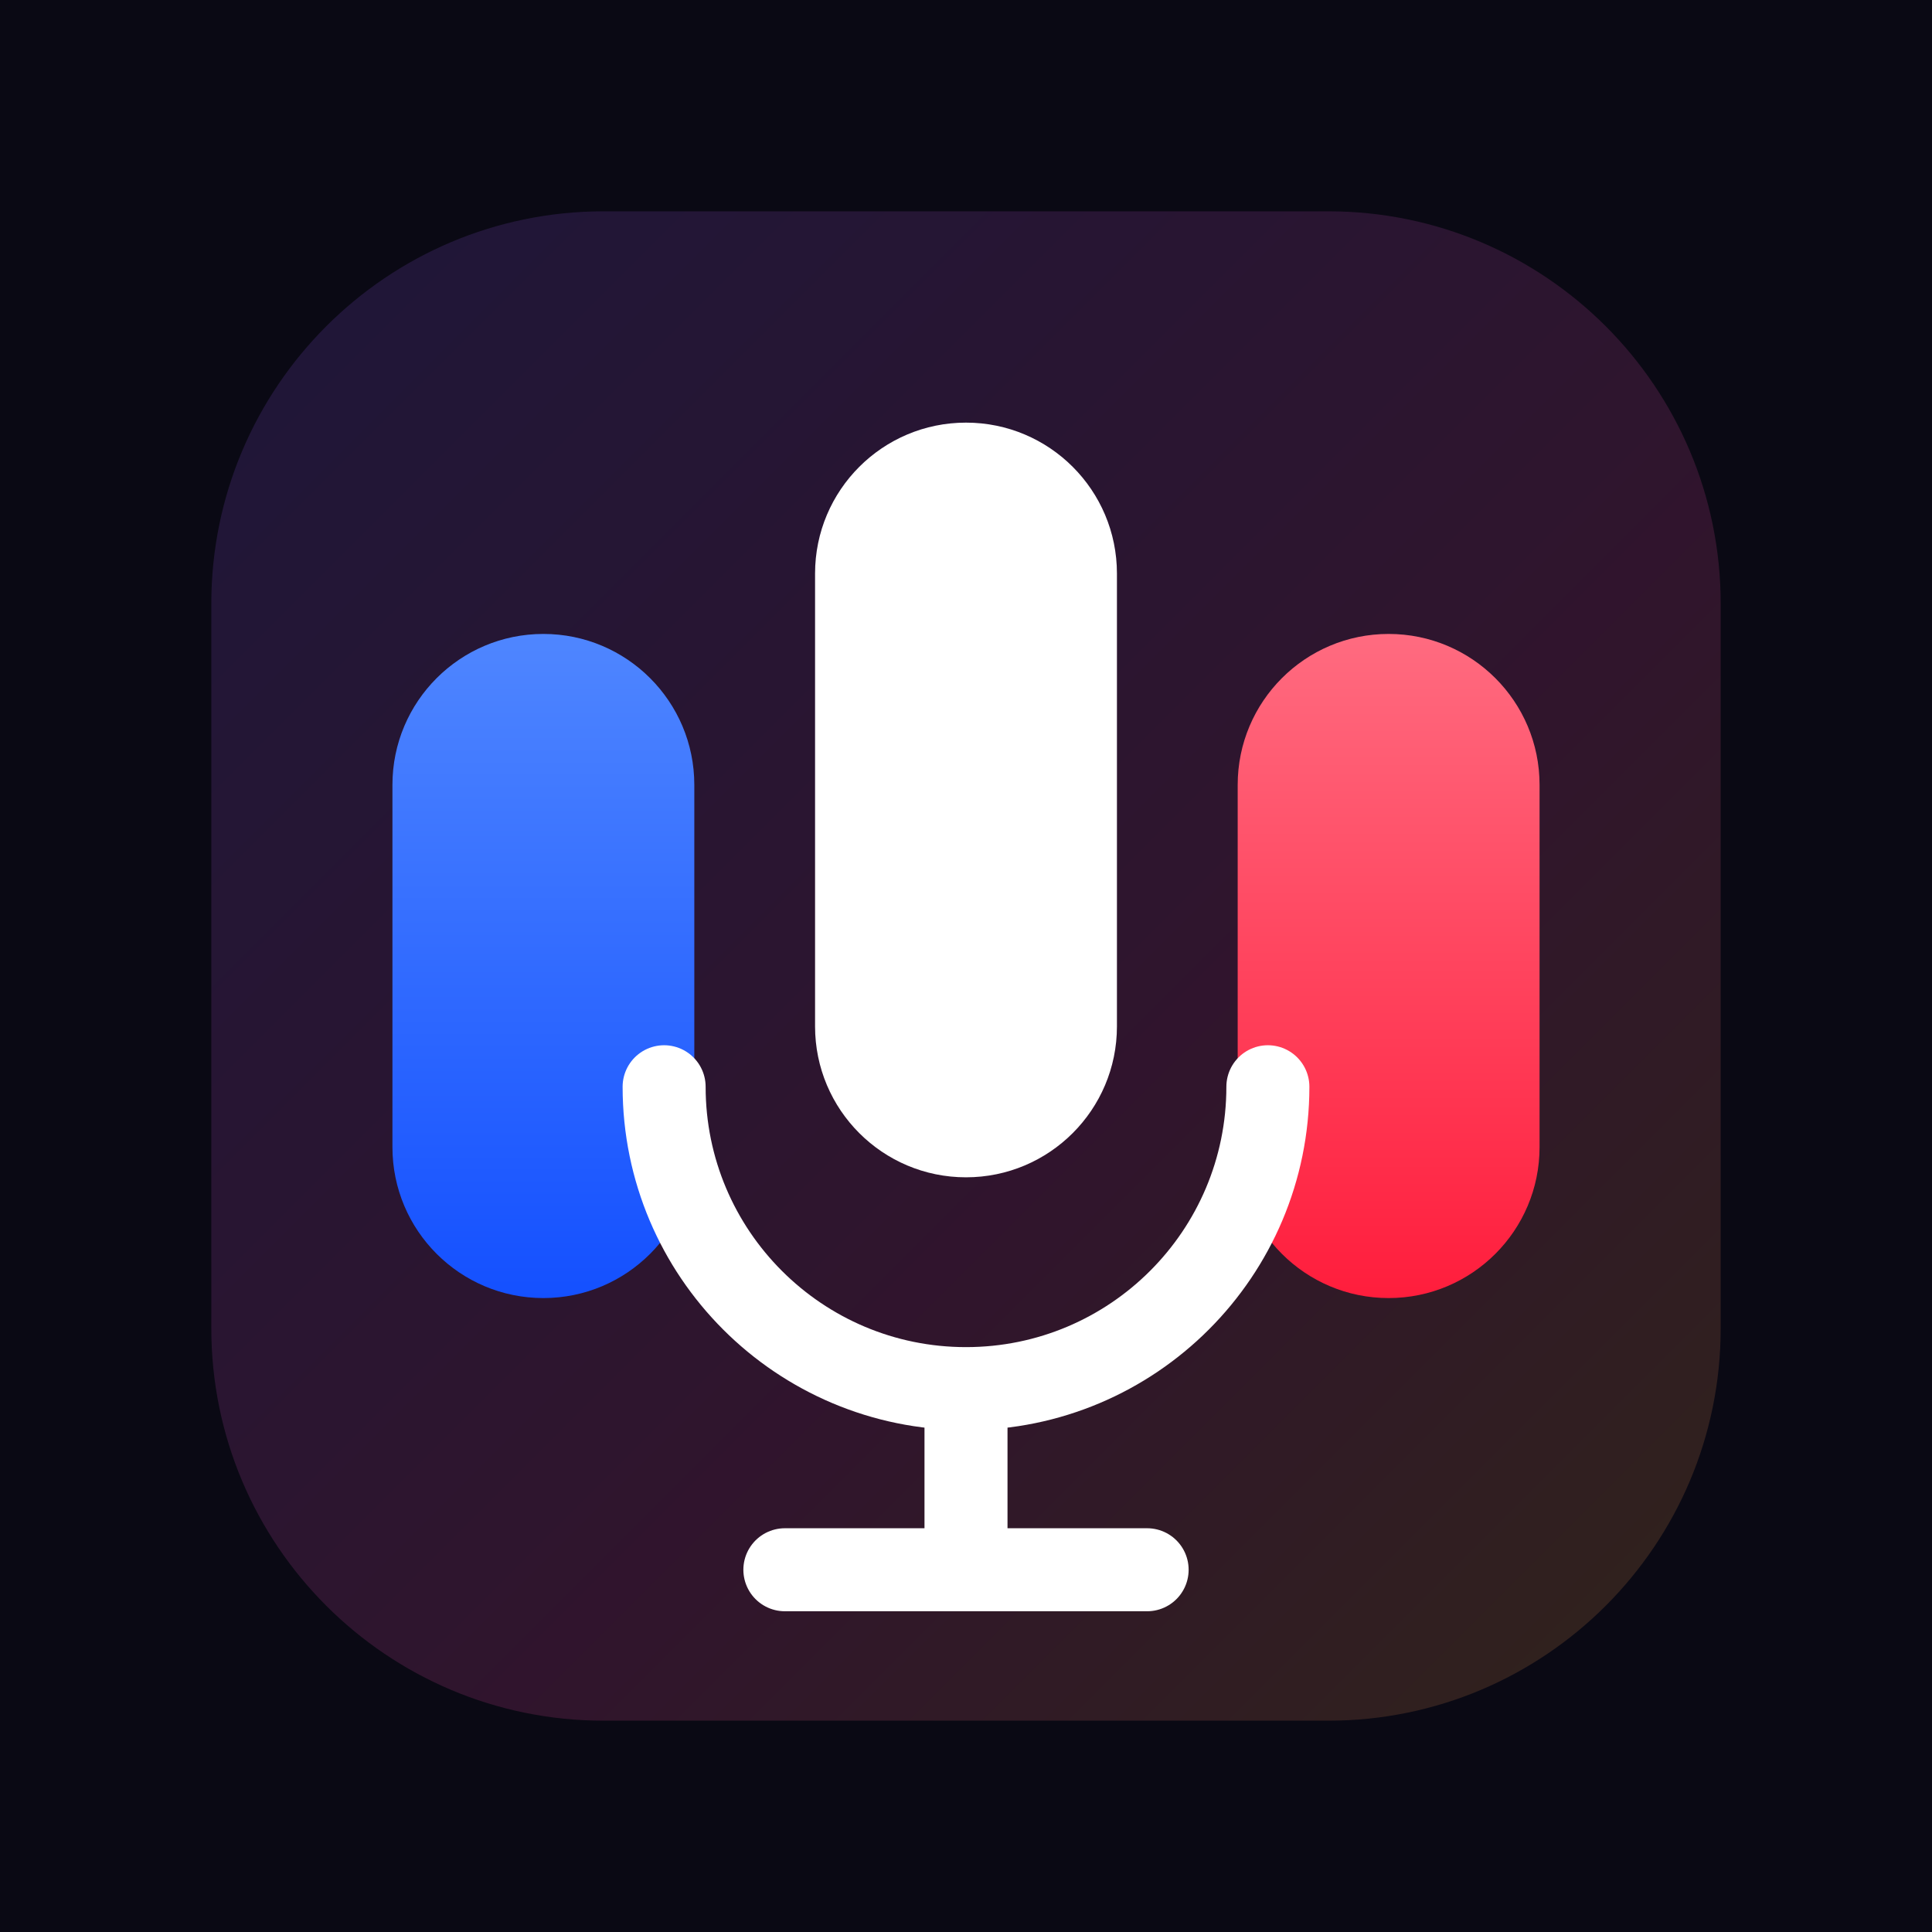
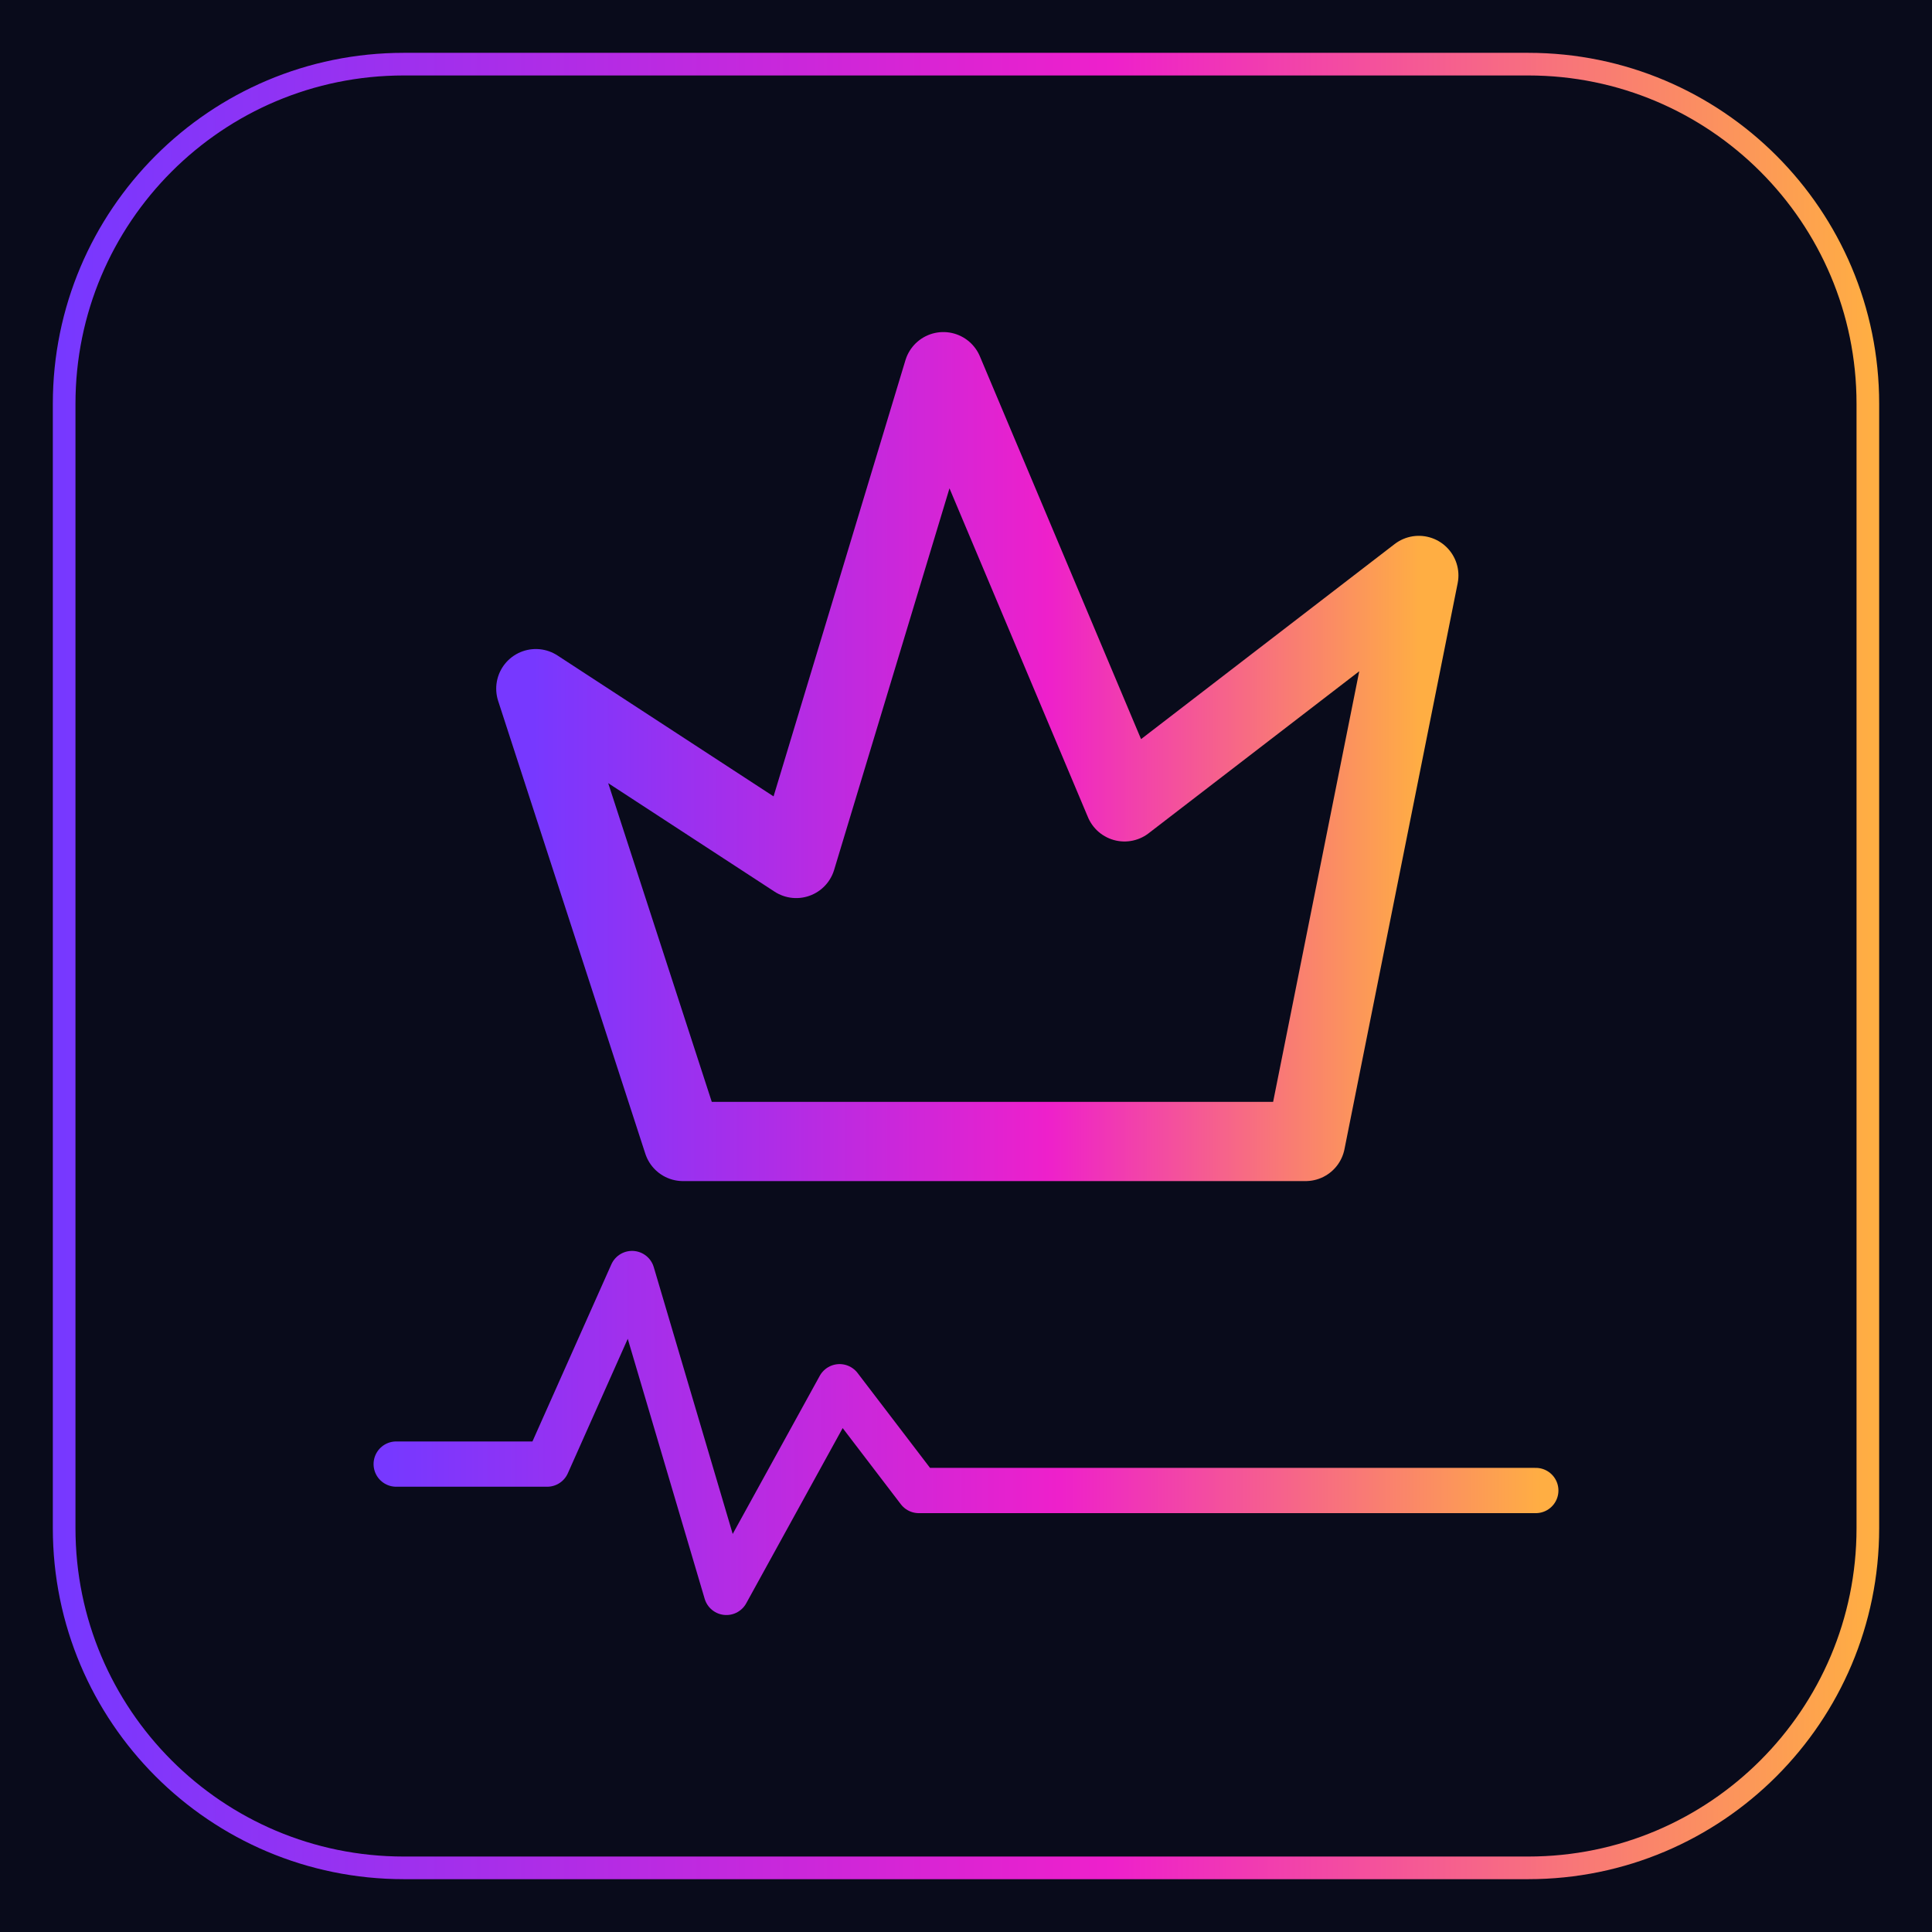
- <svg xmlns="http://www.w3.org/2000/svg" viewBox="0 0 512 512">
+ <svg xmlns="http://www.w3.org/2000/svg" width="1024" height="1024" viewBox="0 0 1024 1024">
  <defs>
-     <linearGradient id="g" x1="0" y1="0" x2="1" y2="1">
-       <stop offset="0" stop-color="#8b5cff" />
-       <stop offset=".6" stop-color="#ff4fb0" />
-       <stop offset="1" stop-color="#ffb03d" />
-     </linearGradient>
-     <linearGradient id="b" x1="0" y1="0" x2="0" y2="1">
-       <stop offset="0" stop-color="#4f86ff" />
-       <stop offset="1" stop-color="#1450ff" />
-     </linearGradient>
-     <linearGradient id="r" x1="0" y1="0" x2="0" y2="1">
-       <stop offset="0" stop-color="#ff6b80" />
-       <stop offset="1" stop-color="#ff1d3c" />
+     <linearGradient id="brand">
+       <stop stop-color="#7738ff" />
+       <stop offset=".58" stop-color="#ee20cb" />
+       <stop offset="1" stop-color="#ffae43" />
    </linearGradient>
  </defs>
-   <rect width="512" height="512" fill="#0a0914" />
-   <rect x="56" y="56" width="400" height="400" rx="104" fill="url(#g)" opacity=".16" />
-   <path d="M104 304V208a40 40 0 0 1 80 0v96a40 40 0 0 1-80 0z" fill="url(#b)" />
-   <path d="M328 304V208a40 40 0 0 1 80 0v96a40 40 0 0 1-80 0z" fill="url(#r)" />
-   <rect x="216" y="112" width="80" height="200" rx="40" fill="#fff" />
-   <path d="M176 288a80 80 0 0 0 160 0M256 368v48M208 416h96" fill="none" stroke="#fff" stroke-width="22" stroke-linecap="round" />
+   <rect width="1024" height="1024" fill="#090b1b" />
+   <rect x="34" y="34" width="956" height="956" rx="180" fill="none" stroke="url(#brand)" stroke-width="12" />
+   <g transform="translate(212 125) scale(6)">
+     <path d="M12 40 L35 55 L48 12 L64 50 L90 30 L80 80 L25 80 Z" fill="none" stroke="url(#brand)" stroke-width="7" stroke-linejoin="round" />
+   </g>
+   <path d="M210 776 H290 L335 675 L385 844 L445 735 L487 790 H814" fill="none" stroke="url(#brand)" stroke-width="24" stroke-linejoin="round" stroke-linecap="round" />
</svg>
